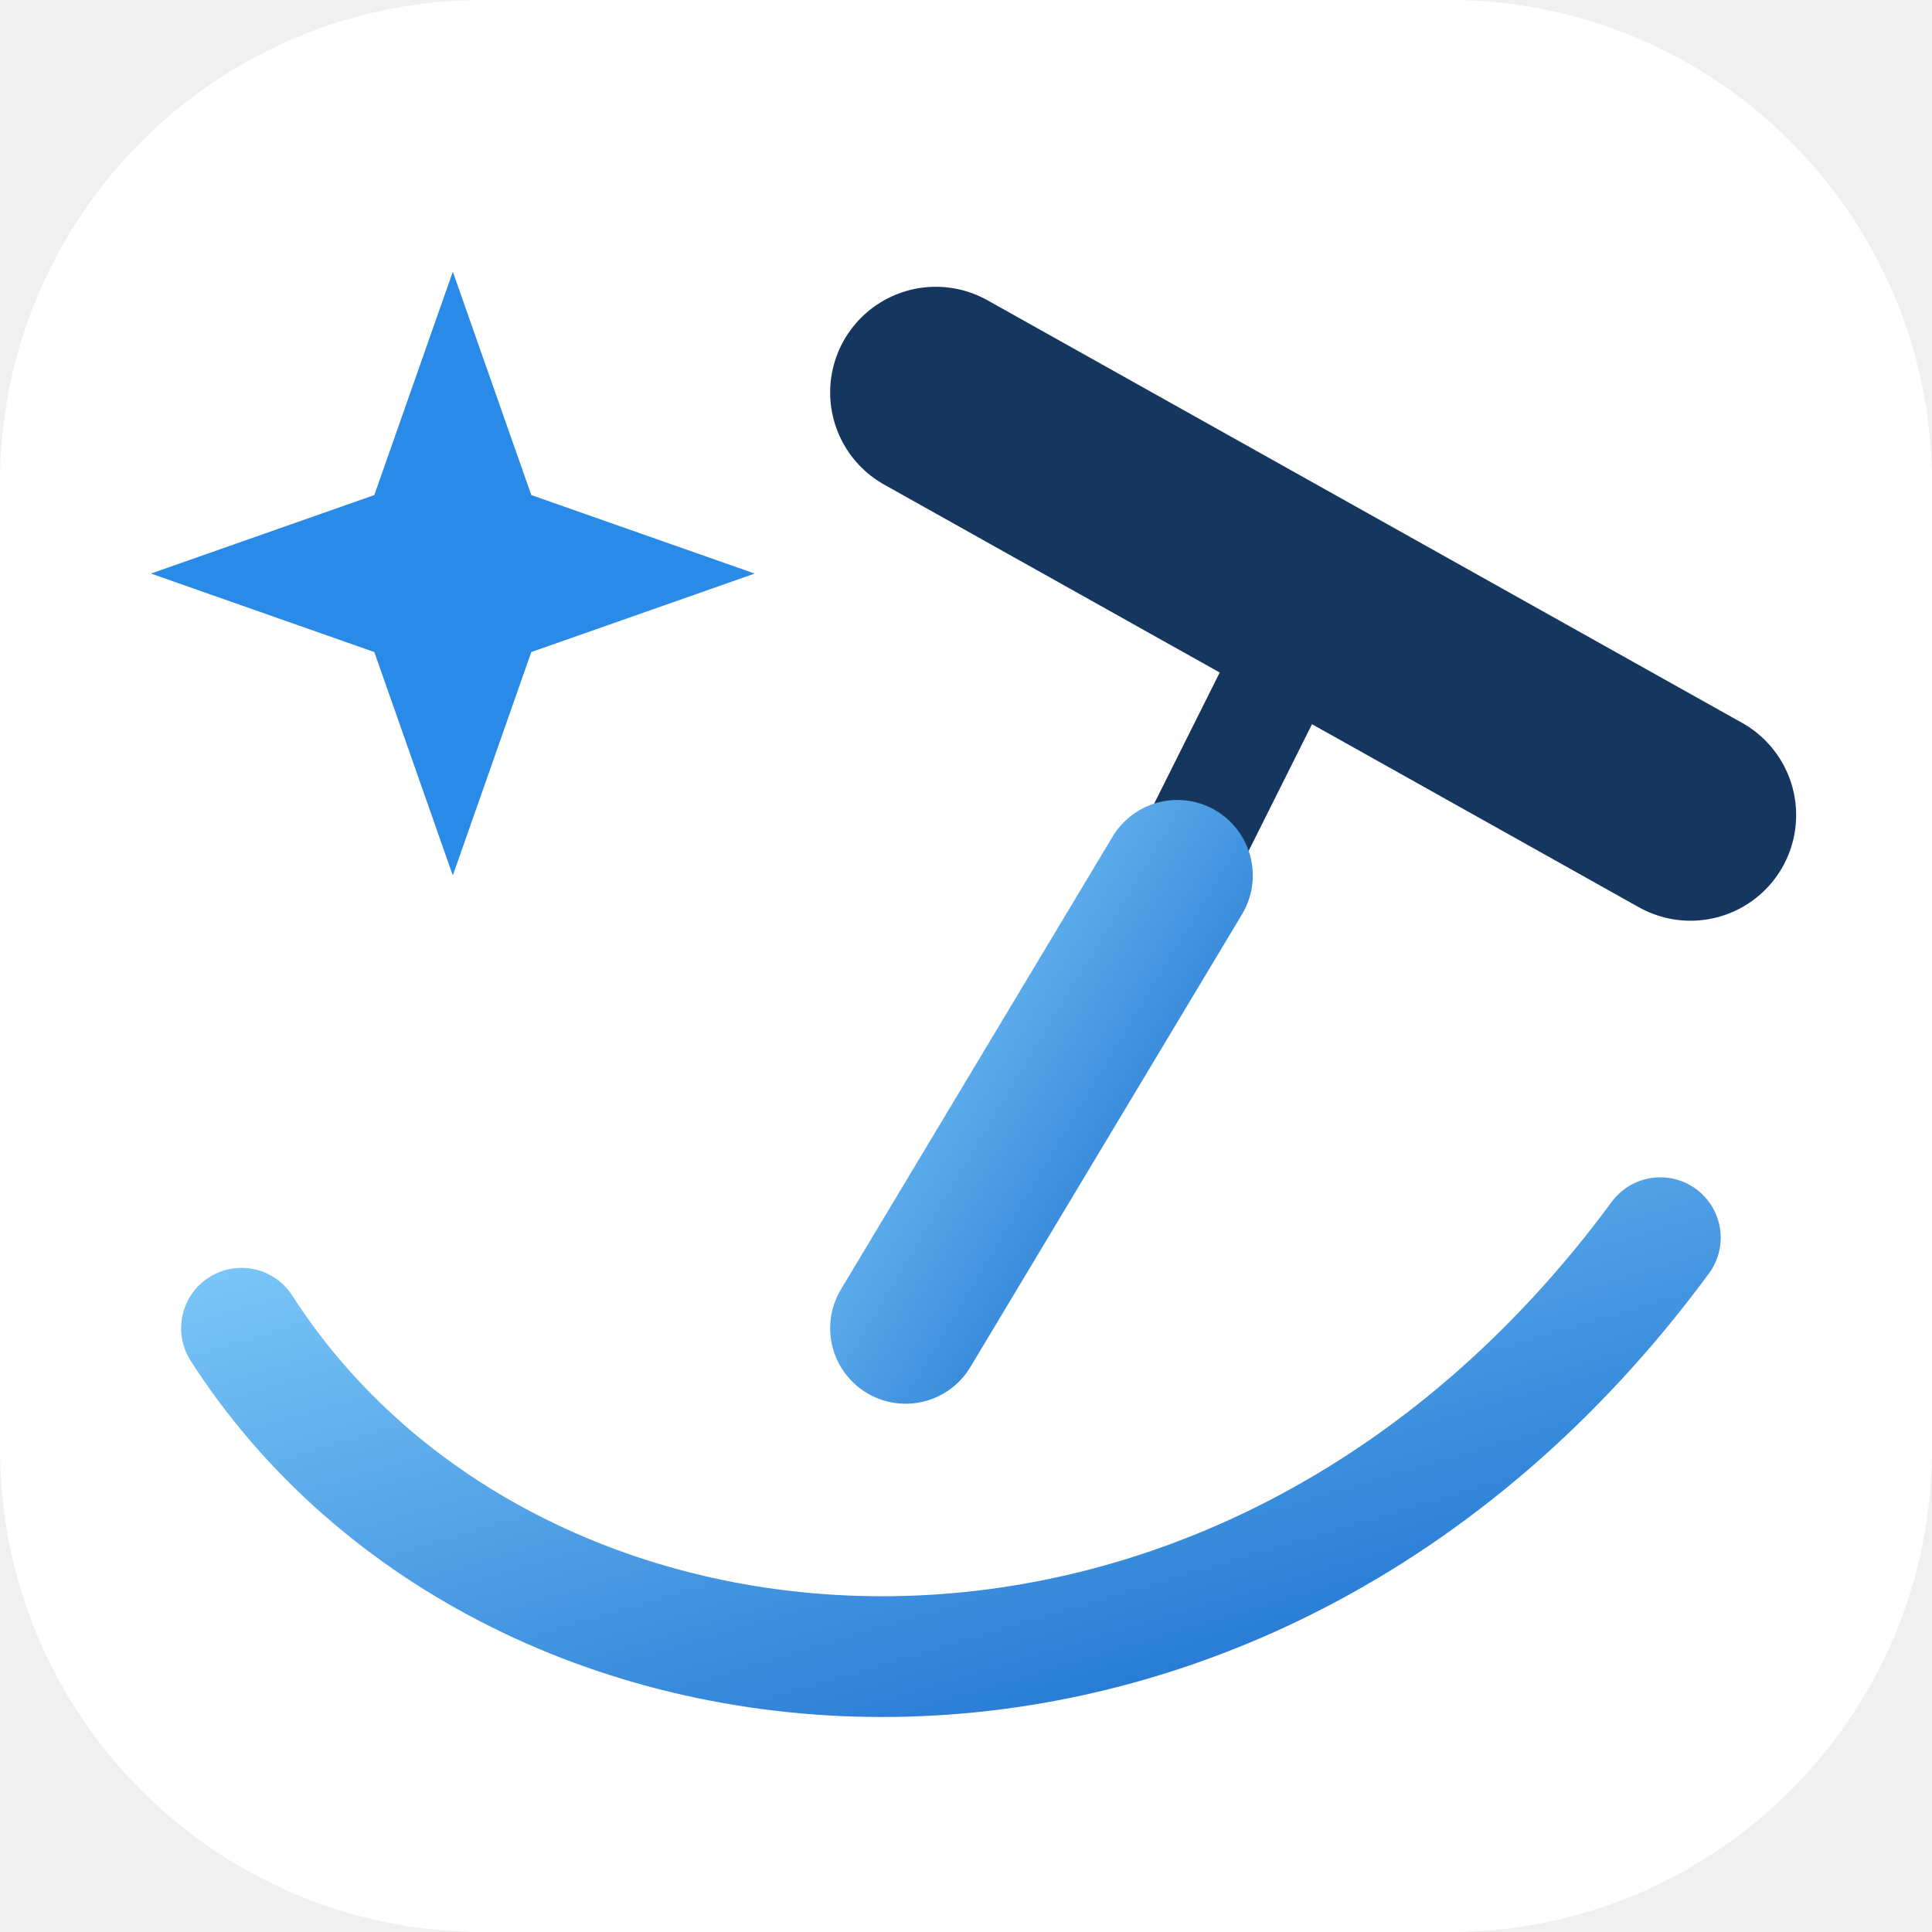
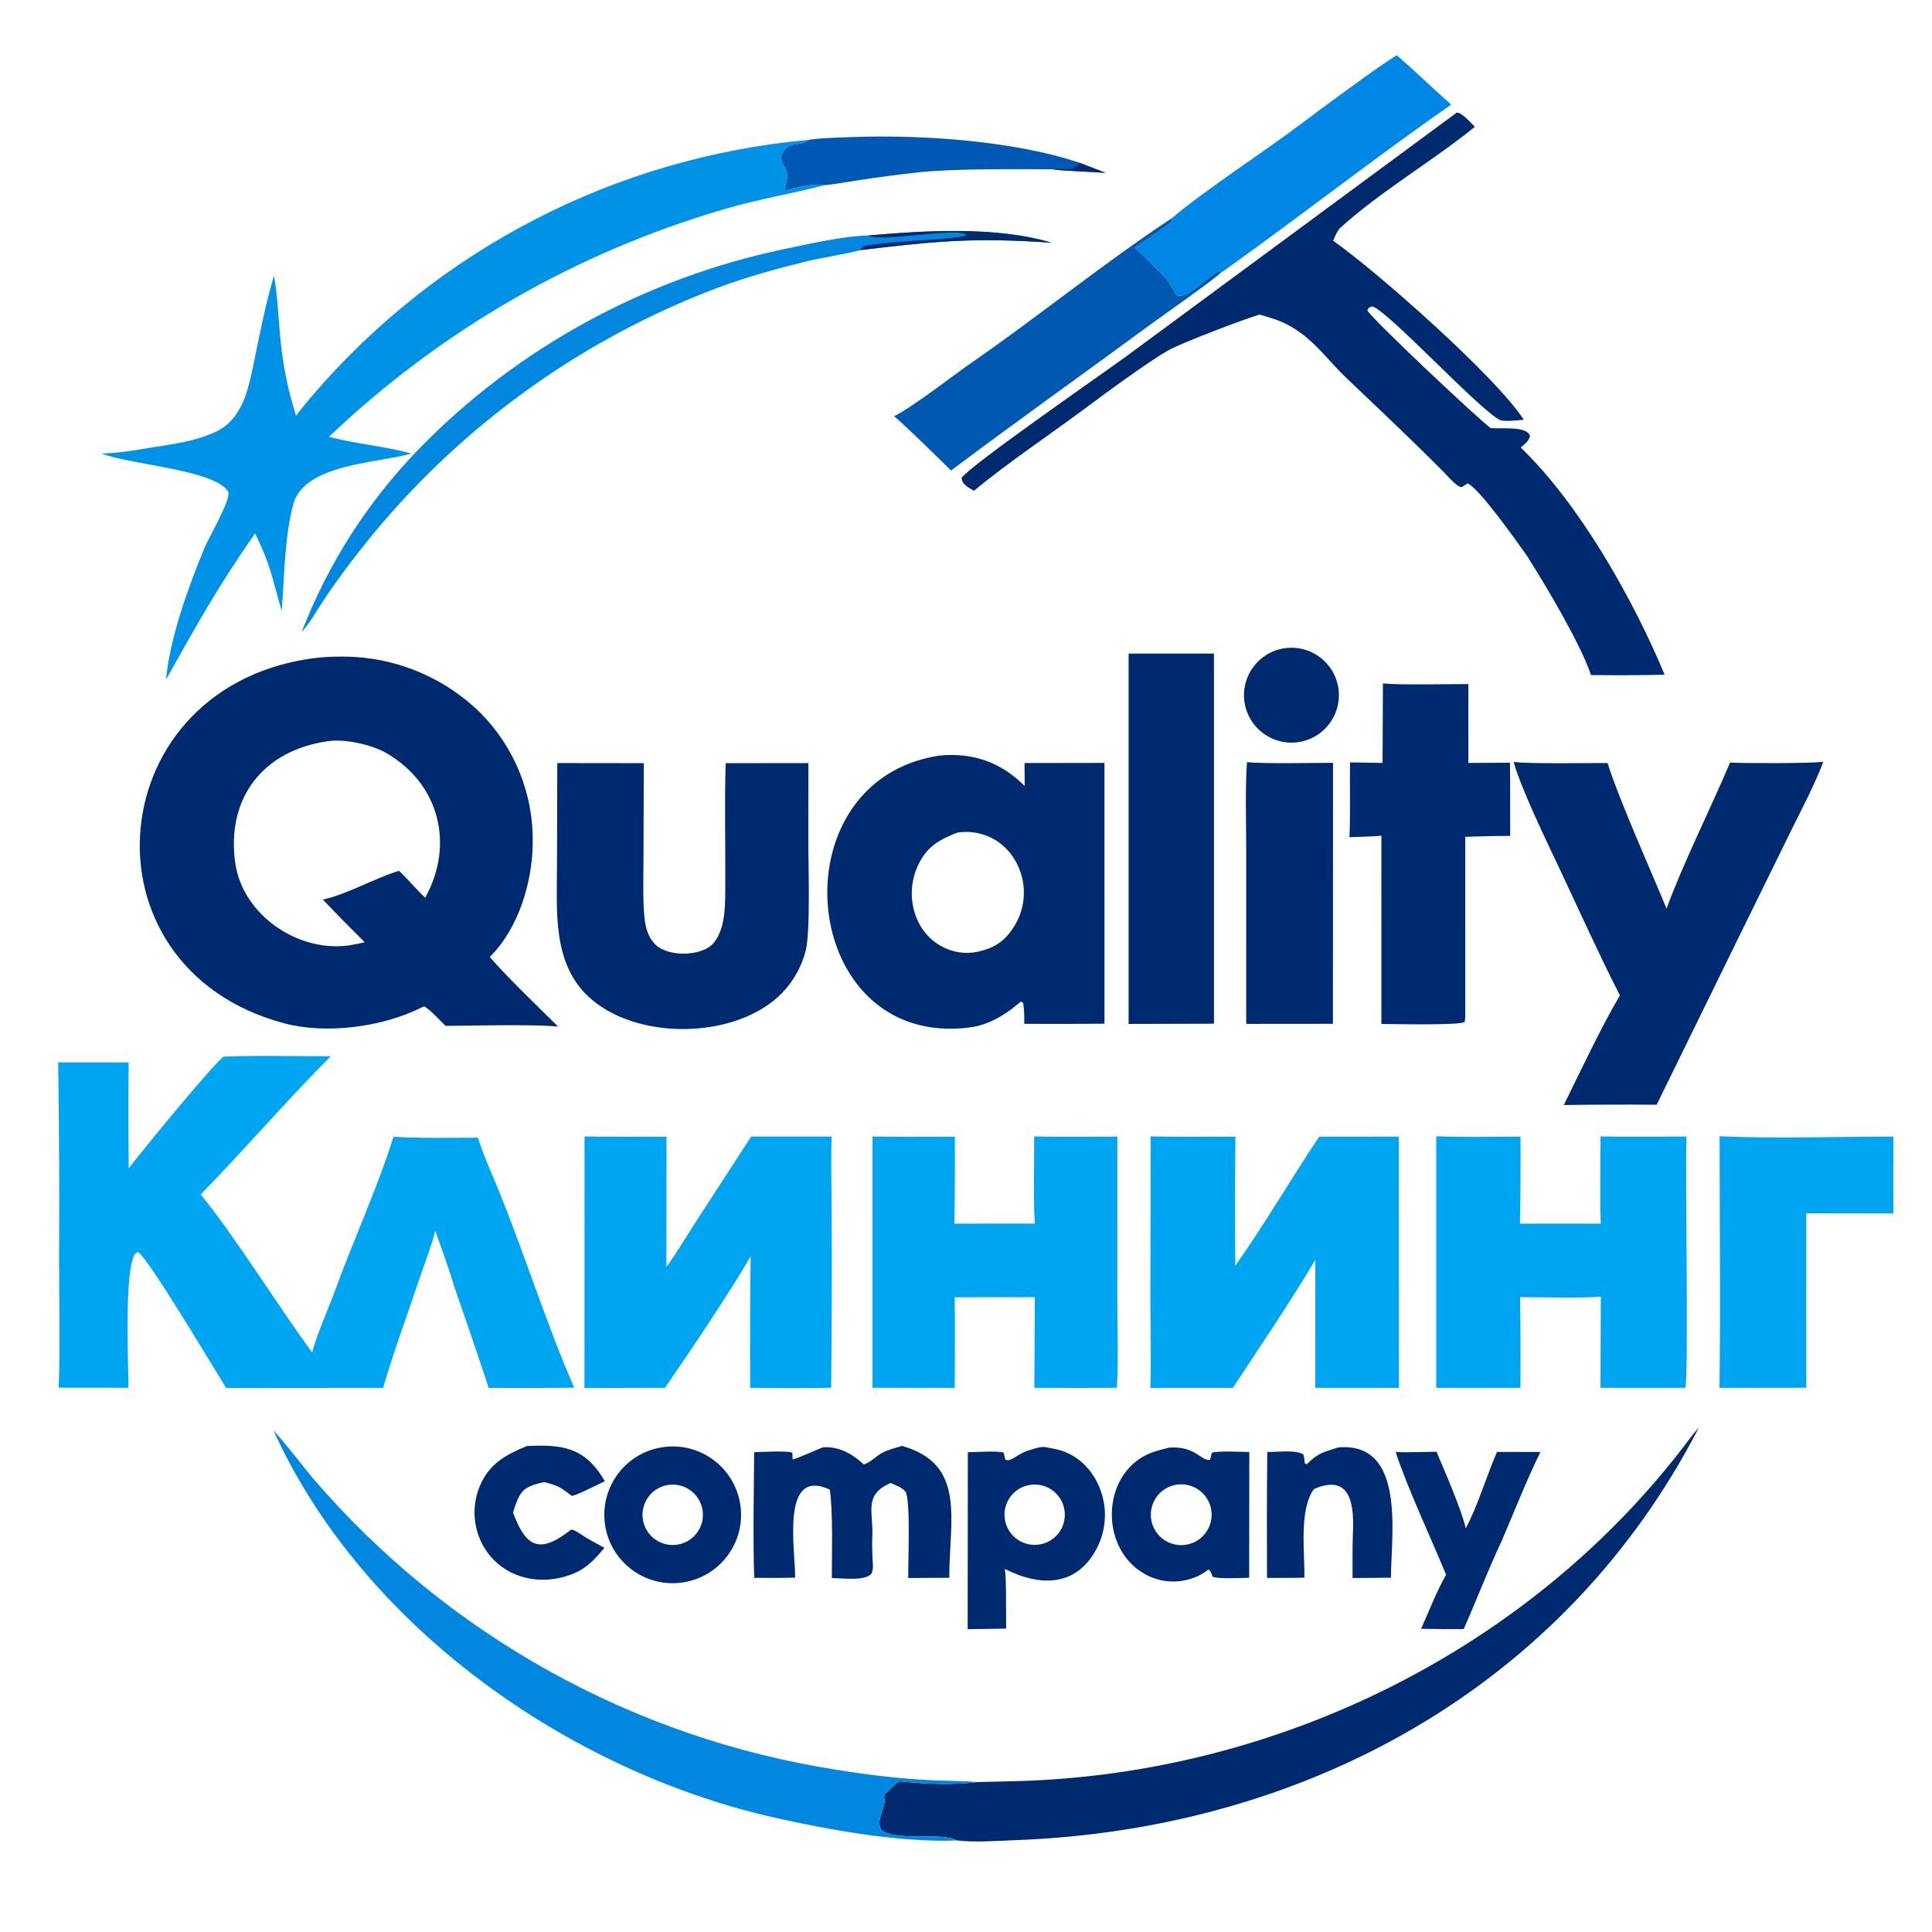
- <svg xmlns="http://www.w3.org/2000/svg" viewBox="0 0 64 64">
-   <defs>
-     <linearGradient id="g" x1="0" y1="0" x2="1" y2="1">
-       <stop offset="0" stop-color="#7cc8f8" />
-       <stop offset="1" stop-color="#1a6fcf" />
-     </linearGradient>
-   </defs>
-   <rect width="64" height="64" rx="16" fill="#fff" />
-   <path d="M8 44c9 14 33 16 47-3" fill="none" stroke="url(#g)" stroke-width="4" stroke-linecap="round" />
-   <path d="M15 9l2.6 7.4L25 19l-7.4 2.6L15 29l-2.6-7.4L5 19l7.4-2.6Z" fill="#2a8ae8" />
-   <path d="M31 13l25 14" stroke="#14365f" stroke-width="7" stroke-linecap="round" />
-   <path d="M43.5 20 39 29" stroke="#14365f" stroke-width="3.5" />
-   <path d="M39 29 30 44" stroke="url(#g)" stroke-width="5" stroke-linecap="round" />
+ <svg xmlns="http://www.w3.org/2000/svg" width="300" height="300" fill="none" viewBox="0 0 300 300">
+   <path fill="#fff" d="M0 0h300v300H0z" />
+   <path fill="#002a6f" d="M49.644 102.094c1.117-.095 2.237-.139 3.358-.132 8.093-.061 15.878 3.097 21.642 8.779 5.277 5.34 8.188 12.576 8.079 20.083-.037 6.169-2.215 13.379-6.677 17.78 3.068 3.494 7.26 7.475 10.617 10.808-3.908-.401-13.165-.134-17.478-.115-.842-.793-2.418-2.583-3.319-3.021l-.463.196c-6.042 3.008-14.745 4.173-21.296 2.421-32.611-8.724-28.642-53.117 5.537-56.799" />
+   <path fill="#fff" d="M50.974 115.091c2.566-.406 6.78.559 8.988 1.83 8.3 4.777 10.617 14.237 6.071 22.466-1.203-1.052-2.678-2.871-4.075-4.166-3.662 1.093-8.177 3.695-11.829 4.464l2.873 2.981 3.635 3.646c-.706.165-1.415.31-2.129.435-7.96 1.326-16.792-4.526-17.971-12.702-1.458-10.106 4.34-17.579 14.439-18.954" />
+   <path fill="#00a5f2" d="M34.731 164.075c5.215-.214 11.344-.06 16.627-.056-6.902 6.912-13.36 14.465-20.193 21.455 5.693 7.009 11.723 16.954 17.316 24.542.575-2.487 2.634-7.088 3.554-9.636 2.771-7.673 6.682-16.145 9.062-23.863 4.308.247 8.784.159 13.113.145.502 1.585 1.294 3.611 1.956 5.147 4.695 10.89 8.277 22.873 13.003 33.674-4.391.064-8.884.023-13.283.031-1.748-5.285-3.542-10.555-5.383-15.808-.666-2.397-2.083-6.206-2.911-8.587-.614 2.467-1.795 5.442-2.614 7.891-1.833 5.485-3.875 10.943-5.486 16.498l-24.371.021c-1.753-2.781-12.272-20.487-13.709-21.116l-.462.295c-1.684 2.759-1.014 16.759-.994 20.787l-10.85-.012c.265-6.134.064-13.878.065-20.103.065-10.139.019-20.278-.14-30.416l10.951.004c-.06 5.488-.058 10.977.007 16.465 1.65-2.22 13.195-16.323 14.741-17.358" />
+   <path fill="#002a6f" d="M145.891 117.325c5.188-.507 9.558 1.046 13.225 4.727l-.03-3.568 12.414-.019.002 40.496c-4.152.04-8.303.047-12.455.021.002-1.23.019-2.021-.168-3.232l-.347-.238-.525.433c-2.119 1.785-4.667 3.244-7.446 3.599-26.573 3.397-30.456-38.359-4.67-42.219" />
+   <path fill="#fff" d="M148.618 129.295c2.046-.332 4.142.07 5.921 1.133 2.207 1.341 3.657 3.576 4.22 6.074.561 2.567.073 5.252-1.356 7.457-1.439 2.265-3.038 3.258-5.569 3.824-3.981.853-7.956-1.404-9.477-5.148-1.057-2.563-1.032-5.445.07-7.988 1.356-3.102 3.272-4.194 6.191-5.352" />
+   <path fill="#002a6f" d="M226.206 17.483c.756-.049 2.23 1.63 2.811 2.206-6.577 5.346-14.617 9.99-20.937 15.723-.408.37-.852 1.44-1.07 1.971 6.778 4.757 25.314 21.128 29.606 27.801-.716.07-3.158.329-3.738.023-3.42-1.801-17.355-16.959-19.781-17.629-.655.242-.408.041-.786.599.428 1.097 17.629 17.273 19.159 18.291 1.622.175 5.708-.385 6.11 1.263-.224.833-.792 1.2-1.448 1.754 9.151 8.797 17.527 23.66 22.35 35.287-3.808.081-7.618.097-11.427.048-1.68-4.962-7.112-14.035-9.919-18.462-1.467-2.09-7.566-10.726-9.262-11.286-.044.029-.748.488-.717.449-.489.624-2.24-1.477-2.915-2.158-4.954-4.992-10.091-9.831-15.189-14.68-2.374-2.258-4.374-5.011-7.037-6.957-2.263-1.653-3.843-2.139-6.441-2.877-2.3.673-11.902 4.315-14.058 5.499-2.957 1.624-9.916 6.753-12.892 8.973-5.48 4.089-12.244 8.607-17.394 12.895-.907-.569-1.807-.913-1.915-2.022 1.519-2.071 21.954-16.213 25.677-18.936z" />
+   <path fill="#0092e7" d="M45.961 64.546c.831-1.071 1.687-2.123 2.569-3.153 19.536-22.777 47.202-37.015 77.092-39.673-1.272 1.107-2.851.061-4.026 1.899-.745 1.166.289 2.185.66 3.256.135.392-.356 2.331-.465 2.751 1.515-.47 4.732-1.194 6.283-.879-5.164 1.358-10.13 2.113-15.551 3.717-23.015 6.699-44.086 18.825-61.441 35.359 4.298 1.153 8.592 1.426 12.811 2.612-5.284 1.484-16.64 1.609-18.346 7.842-1.351 4.939-1.403 11.418-1.798 16.596-1.541-5.221-1.602-6.83-4.139-12.056-5.839 8.372-8.863 13.868-13.825 22.696.581-6.429 3.451-14.332 5.913-20.296.807-1.956 3.96-7.184 3.785-8.777-1.931-3.484-14.673-4.152-19.761-6.021 2.116-.028 4.413-.355 6.485-.713 3.892-.671 7.9-.996 11.492-2.759 3.867-1.897 4.859-6.435 5.63-10.189.967-4.712 1.873-9.404 3.211-13.957.652 3.439.737 8.135 1.216 11.729.515 3.864 1.086 6.277 2.204 10.015" />
+   <path fill="#00a5f2" d="M178.668 176.457c4.3.112 8.847.043 13.165.043-.061 6.678-.068 13.356-.019 20.034 4.266-5.969 8.799-13.73 13.019-20.02l12.374-.021.021 39.017-12.996-.01.009-19.875c-3.848 6.493-8.622 13.536-12.808 19.885l-12.82.003c.177-4.03.023-9.334.021-13.447z" />
+   <path fill="#00a5f2" d="M90.771 176.47c4.159.09 8.552.028 12.729.038l-.017 20.21c1.331-1.756 3.064-4.675 4.312-6.596l8.836-13.63 12.505-.005c-.147 3.601-.004 8.209.002 11.873.05 9.039.023 18.078-.083 27.116-4.001.138-8.517.033-12.557.024-.039-6.802-.019-13.604.059-20.405-3.029 5.284-9.689 15.167-13.296 20.406l-12.507.028z" />
+   <path fill="#00a5f2" d="M223.016 176.437c4.085.187 8.943.067 13.086.062.027 4.503.002 9.006-.075 13.509l12.532-.003c-.145-4.252-.023-9.227-.026-13.537 4.363.101 8.971.021 13.353.011-.245 4.473.368 37.688-.2 39.024l-13.159-.002.05-14.177c-2.426.288-9.865.101-12.544.089.075 4.698.093 9.397.052 14.095l-13.069-.001z" />
+   <path fill="#002a6f" d="M268.649 118.406c2.373.142 12.35.137 14.47-.108-1.38 3.652-3.282 7.192-5.01 10.708l-7.932 16.149-12.933 26.389c-4.807-.041-9.615-.025-14.422.048 2.464-4.984 5.948-12.382 8.715-17.021-3.273-6.415-6.441-13.471-9.536-20.019-1.973-4.176-5.771-12.023-6.97-16.242 2.387.33 11.67.156 14.592.173 1.781 5.689 6.679 16.595 9.161 22.599 2.475-6.817 6.918-15.711 9.865-22.676" />
+   <path fill="#00a5f2" d="M160.592 176.471c4.191.102 8.699.023 12.915.027l-.004 25.793c.002 3.517.19 9.861-.085 13.202-4.237.051-8.558.009-12.802.012l.072-14.083-12.444.019c.077 4.625.009 9.43.009 14.069l-12.769-.014.003-39.021c4.143.101 8.61.025 12.779.033.028 4.5.007 8.999-.063 13.498l12.488-.006c-.257-3.33-.074-10.024-.099-13.529" />
+   <path fill="#002a6f" d="m112.683 118.502 12.845-.005-.013 11.441c-.022 3.85.369 14.543-.404 17.674-.624 2.451-1.87 4.698-3.618 6.527-7.117 7.374-23.01 7.56-30.343.404-5.395-5.265-4.671-13.315-4.659-20.18l.044-15.875 13.437.017-.053 15.407c-.007 2.873-.119 5.988.179 8.824.161 1.289.503 2.542 1.332 3.555 1.764 2.363 7.185 2.273 9.135.396 2.253-2.296 2.04-6.659 2.057-9.65.034-6.192-.133-12.357.06-18.535" />
+   <path fill="#002a6f" d="M151.869 276.715c2.223-.055 4.479-.095 6.676-.163 40.297-1.27 79.457-20.662 103.751-53.047.458-.61.97-1.244 1.49-1.806-20.873 40.428-61.353 62.421-106.231 64.046-2.893.105-6.096.372-8.964.037-2.661-1.38-9.351.228-11.751-1.625-.943-1.88.81-3.017.536-5.562.722-.505 1.852-2.04 2.416-1.985 4.294.42 7.776.595 12.077.105" />
+   <path fill="#002a6f" d="M214.74 106.127c3.19.274 9.819.085 13.266.095l.005 12.249 6.453-.04c.053 3.765.028 7.594.038 11.365-2.326.006-4.651.055-6.974.145l-.005 28.121-.094.642c-1.006.542-11.015.306-12.929.295l.003-29.224c-1.57.131-3.375.167-4.964.224.172-3.475.038-7.999.092-11.619l5.052.088z" />
+   <path fill="#002a6f" d="m175.25 101.491 13.255-.003.001 57.474-13.255.035z" />
+   <path fill="#0187e0" d="M42.477 222.139c1.845 1.946 4.346 5.307 6.175 7.479 20.857 24.267 49.687 40.294 81.305 45.202 5.045.82 10.493 1.47 15.61 1.652 2.124.078 4.174.063 6.301.243-4.301.49-7.783.315-12.078-.105-.564-.055-1.693 1.48-2.415 1.985.274 2.545-1.48 3.682-.537 5.562 2.4 1.853 9.09.245 11.752 1.625-8.639.378-19.81-1.63-28.231-3.522-32.041-7.195-64.06-29.683-77.882-60.121" />
+   <path fill="#00a5f2" d="M267.021 176.437c8.005.386 18.778.061 26.985.053l-.012 11.938-13.515-.025-.003 13.472-.002 13.615-13.47.018c.167-12.891.015-26.152.017-39.071" />
+   <path fill="#0087e5" d="M216.895 8.579c2.941 2.55 5.575 5.119 8.435 7.667-11.536 8.05-22.68 16.759-34.115 24.959-.561.402-1.074.806-1.671 1.161l-.028-.302c-1.265-.031-5.061 4.662-6.883 3.758.072.035-1.19-2.159-1.467-2.457-1.602-1.72-3.271-3.298-4.971-4.896 1.511-1.006 4.517-3.007 5.81-4.121l-.057-.461c5.187-4.385 14.263-10.272 19.864-14.489 2.946-2.217 12.219-9.118 15.083-10.819" />
+   <path fill="#002a6f" d="M193.633 118.335c1.972.289 10.973.123 13.358.116l-.014 40.526-13.464.013.001-26.738c-.001-4.119-.178-9.976.119-13.917" />
+   <path fill="#0058b0" d="m181.95 33.887.057.461c-1.293 1.114-4.299 3.115-5.809 4.121 1.699 1.598 3.368 3.176 4.97 4.896.277.298 1.539 2.493 1.467 2.457 1.822.904 5.618-3.789 6.884-3.758l.027.302c-1.065 1.085-9.439 6.948-10.985 8.086-10.294 7.574-20.652 14.928-30.886 22.607-2.802-2.719-5.938-5.89-8.839-8.435 2.675-1.266 9.234-6.373 12.024-8.303 10.278-7.11 20.715-15.601 31.09-22.435" />
+   <path fill="#002a6f" d="M161.271 224.776c.892-.218 1.24.001 2.102.134 3.613.556 6.355 3.129 7.581 6.661.987 2.845.789 5.967-.549 8.665-3.12 6.211-8.849 6.189-14.368 3.388.145 1.021.145 2.526.175 3.593l.023 5.671-5.977.09.026-27.477c1.199-.004 4.802-.276 5.576.09l.246 1.064c.635.307 1.397-.327 2.028-.703 1.072-.641 1.947-.87 3.137-1.176" />
+   <path fill="#fff" d="M159.53 230.658c1.645-.409 3.383.102 4.544 1.337 1.161 1.234 1.565 2.999 1.057 4.616-.509 1.617-1.851 2.833-3.51 3.179-1.395.292-2.847-.067-3.945-.975-1.098-.908-1.723-2.266-1.699-3.691.037-2.121 1.495-3.953 3.553-4.466" />
+   <path fill="#002a6f" d="M140.065 224.521c10.054 2.83 7.322 11.52 7.34 20.475l-6.374.034c-.037-2.814.371-11.187-.353-13.314-.577-.762-1.48-1.03-2.39-1.432-4.311 1.864-2.602 4.534-2.843 8.484-.061 1.003.024 2.149.034 3.17.055.935.2 1.653-.187 2.482-1.223 1.102-4.206.639-6.124.623.005-3.674.187-10.336-.311-13.732-7.62-3.537-5.399 9.025-5.38 13.655-2.1.08-4.257.048-6.364.04-.206-6.266-.054-13.201-.01-19.51 1.014-.024 5.309-.27 5.932.088l.04 1.036c.523-.054 3.771-1.515 4.696-1.878 2.452-.194 4.607 1.023 6.332 2.632.775-.076 2.12-1.39 2.91-1.795.919-.47 2.062-.769 3.052-1.058" />
+   <path fill="#0187e0" d="M134.756 36.571c8.85-.761 19.859-1.481 28.538 1.118-12.131-.834-17.791-.267-29.716 1.145-.859.346-6.586 1.32-7.988 1.664-4.862 1.193-9.579 2.475-14.282 4.236-20.773 7.875-39.144 21.011-53.313 38.12-3.074 3.741-6.056 7.692-8.664 11.773-.722 1.13-1.435 2.323-2.323 3.325l-.161.178c4.056-10.511 10.178-20.102 18.005-28.206 15.314-15.851 35.271-26.684 56.769-31.213 3.747-.789 9.389-2.067 13.135-2.141" />
+   <path fill="#002a6f" d="M134.756 36.571c8.85-.761 19.859-1.481 28.538 1.118-12.131-.834-17.791-.267-29.716 1.145.098-.154.445-.56.565-.591 3.483-.868 13.317-.922 15.989-1.686-1.006-1.442-13.26 1.185-15.376.013" />
+   <path fill="#002a6f" d="M181.553 224.782c4.14-.274 4.932 2.142 6.345 1.898l.265-1.069c.601-.366 4.809-.161 5.829-.142l-.021 19.525c-1.04.023-4.988.217-5.676-.17-.184-.477-.249-.816-.656-1.114l-.409.319c-.934.632-1.516.894-2.618 1.212-2.341.657-4.848.338-6.951-.884-7.288-4.19-6.567-16.424 1.72-18.99.709-.22 1.451-.402 2.172-.585" />
+   <path fill="#fff" d="M182.133 230.666c1.662-.47 3.448.004 4.657 1.236 1.209 1.233 1.649 3.028 1.147 4.68-.503 1.652-1.867 2.898-3.558 3.249-1.384.287-2.823-.061-3.923-.948-1.1-.888-1.744-2.221-1.757-3.634-.018-2.127 1.388-4.003 3.434-4.583" />
+   <path fill="#002a6f" d="M103.074 224.695c5.8-.761 11.123 3.312 11.903 9.11.781 5.797-3.274 11.134-9.068 11.935-5.823.805-11.192-3.275-11.977-9.1-.785-5.826 3.313-11.18 9.142-11.945" />
+   <path fill="#fff" d="M103.241 230.689c1.414-.38 2.925-.078 4.084.817 1.159.894 1.834 2.279 1.824 3.743-.013 2.036-1.338 3.831-3.28 4.442-1.621.511-3.391.105-4.627-1.061-1.236-1.166-1.745-2.909-1.33-4.557.415-1.648 1.688-2.942 3.329-3.384" />
+   <path fill="#002a6f" d="M216.719 225.463c1.689.102 4.564-.02 6.341-.039 1.266 3.007 3.851 8.903 4.542 11.892 1.858-3.489 3.219-8.09 4.85-11.865l6.741.018c-2.041 4.142-4.181 9.517-6.009 13.81-1.934 4.042-4.001 9.405-5.898 13.684-2.154.03-4.448-.028-6.613-.045 1.213-2.745 2.414-5.811 3.873-8.4-2.25-5.463-6.14-13.793-7.827-19.055" />
+   <path fill="#002a6f" d="M207.799 224.752c10.513-.895 8.235 13.474 8.18 20.237-1.984.026-3.968.042-5.951.047.005-2.27-.043-4.742.053-6.998.178-4.184-.208-9.352-6.064-6.816-2.283 3.214-1.444 9.405-1.46 13.752-1.898.059-3.908.034-5.817.039-.033-6.515-.019-13.03.043-19.545 1.54.023 4.425-.397 5.601.381.171.556.166.774.206 1.361l.334.154c1.785-1.786 2.459-1.813 4.875-2.612" />
+   <path fill="#002a6f" d="M81.815 224.537c5.554-.249 9.037.175 12.103 5.469-.664.284-4.882 2.473-5.175 2.246-1.647-1.274-2.147-1.599-4.234-2.106-3.457.718-3.8 1.474-4.85 4.712 2.038 5.534 4.21 6.441 8.978 2.696.259-.203 1.341.558 1.639.732.957.677 2.513 1.472 3.576 2.056-1.44 1.722-2.662 3.112-4.781 3.992-5.617 2.332-12.094.393-14.542-5.327-1.097-2.596-1.123-5.52-.072-8.135 1.469-3.597 4.044-4.956 7.358-6.335" />
+   <path fill="#0058b5" d="M125.621 21.72c1.622-.3 4.762-.36 6.491-.427 10.823-.422 25.298.54 35.541 3.988l4.037 1.564c-2.004-.177-6.727-.299-8.23-.561-5.868-.007-15.136-.117-20.736.463-3.34.367-6.671.81-9.99 1.329-.814.122-3.981.664-4.66.67-1.551-.315-4.768.409-6.283.879.109-.419.6-2.359.464-2.751-.371-1.071-1.405-2.089-.659-3.256 1.175-1.838 2.753-.793 4.025-1.899" />
+   <path fill="#002a6f" d="m167.653 25.28 4.038 1.564c-2.004-.177-6.728-.299-8.23-.561 2.04-.319 2.703.692 4.192-1.004" />
+   <path fill="#002a6f" d="M199.344 100.677c2.638-.432 5.302.599 6.963 2.693 1.661 2.093 2.058 4.922 1.038 7.393-1.021 2.47-3.299 4.194-5.953 4.505-3.977.466-7.599-2.329-8.156-6.295-.556-3.965 2.156-7.65 6.108-8.296" />
</svg>
